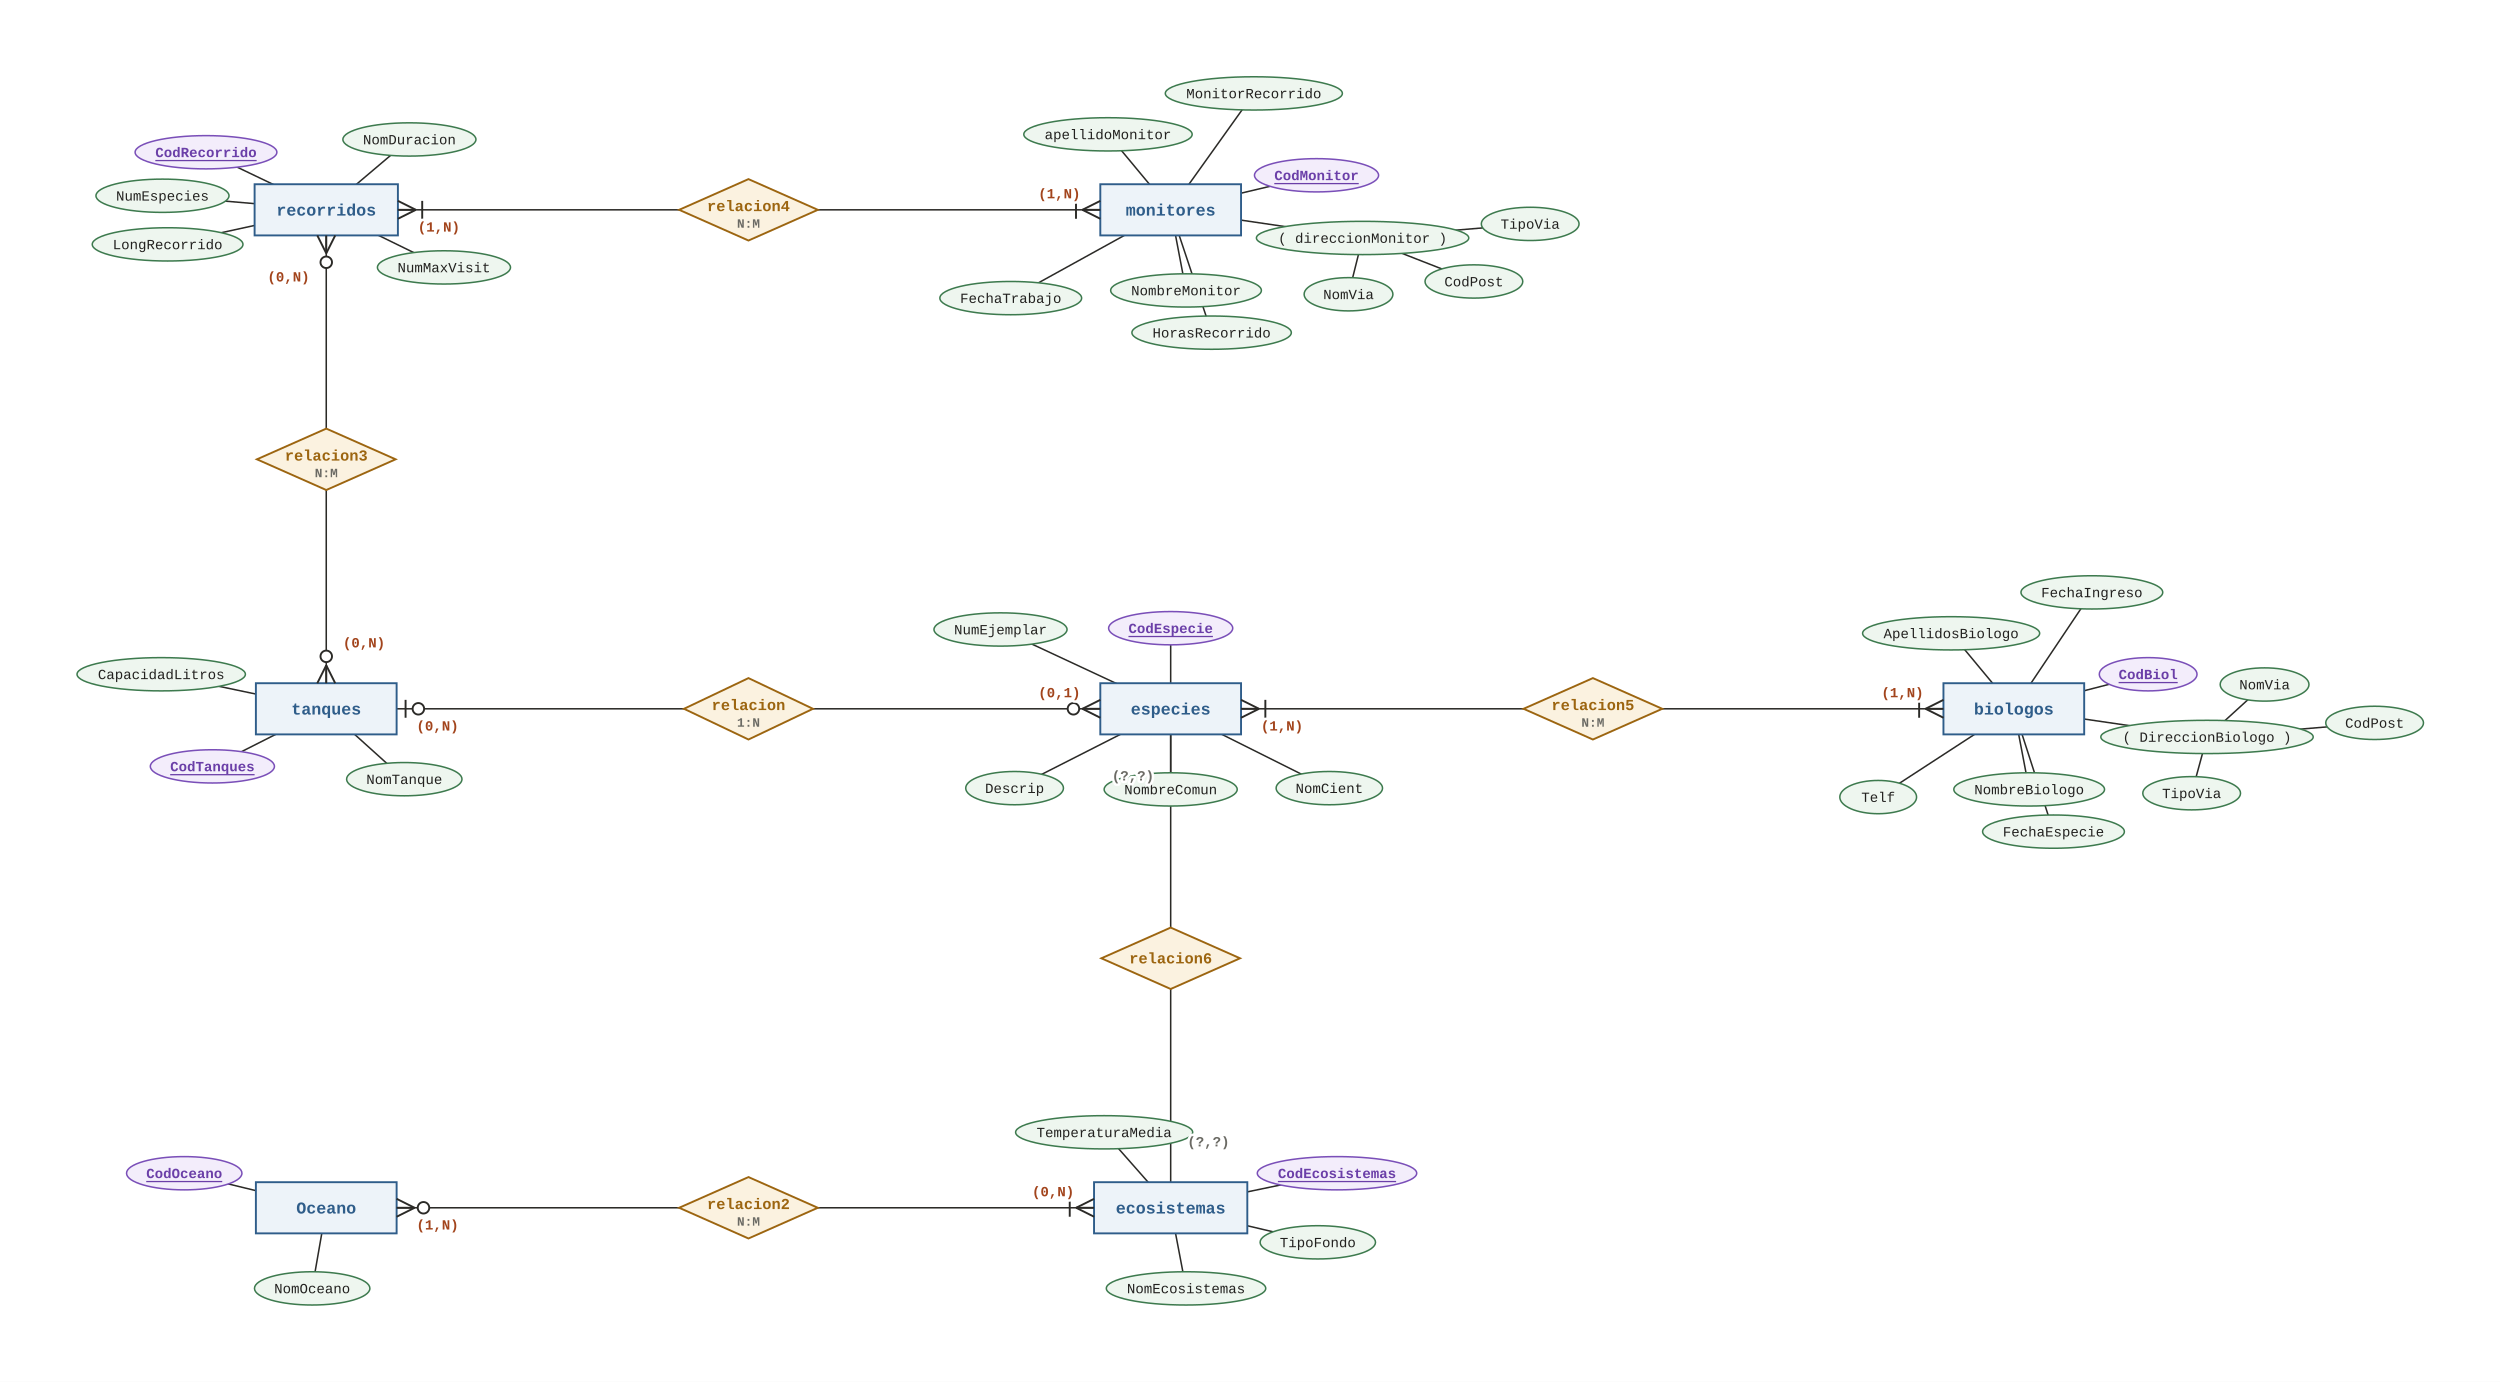
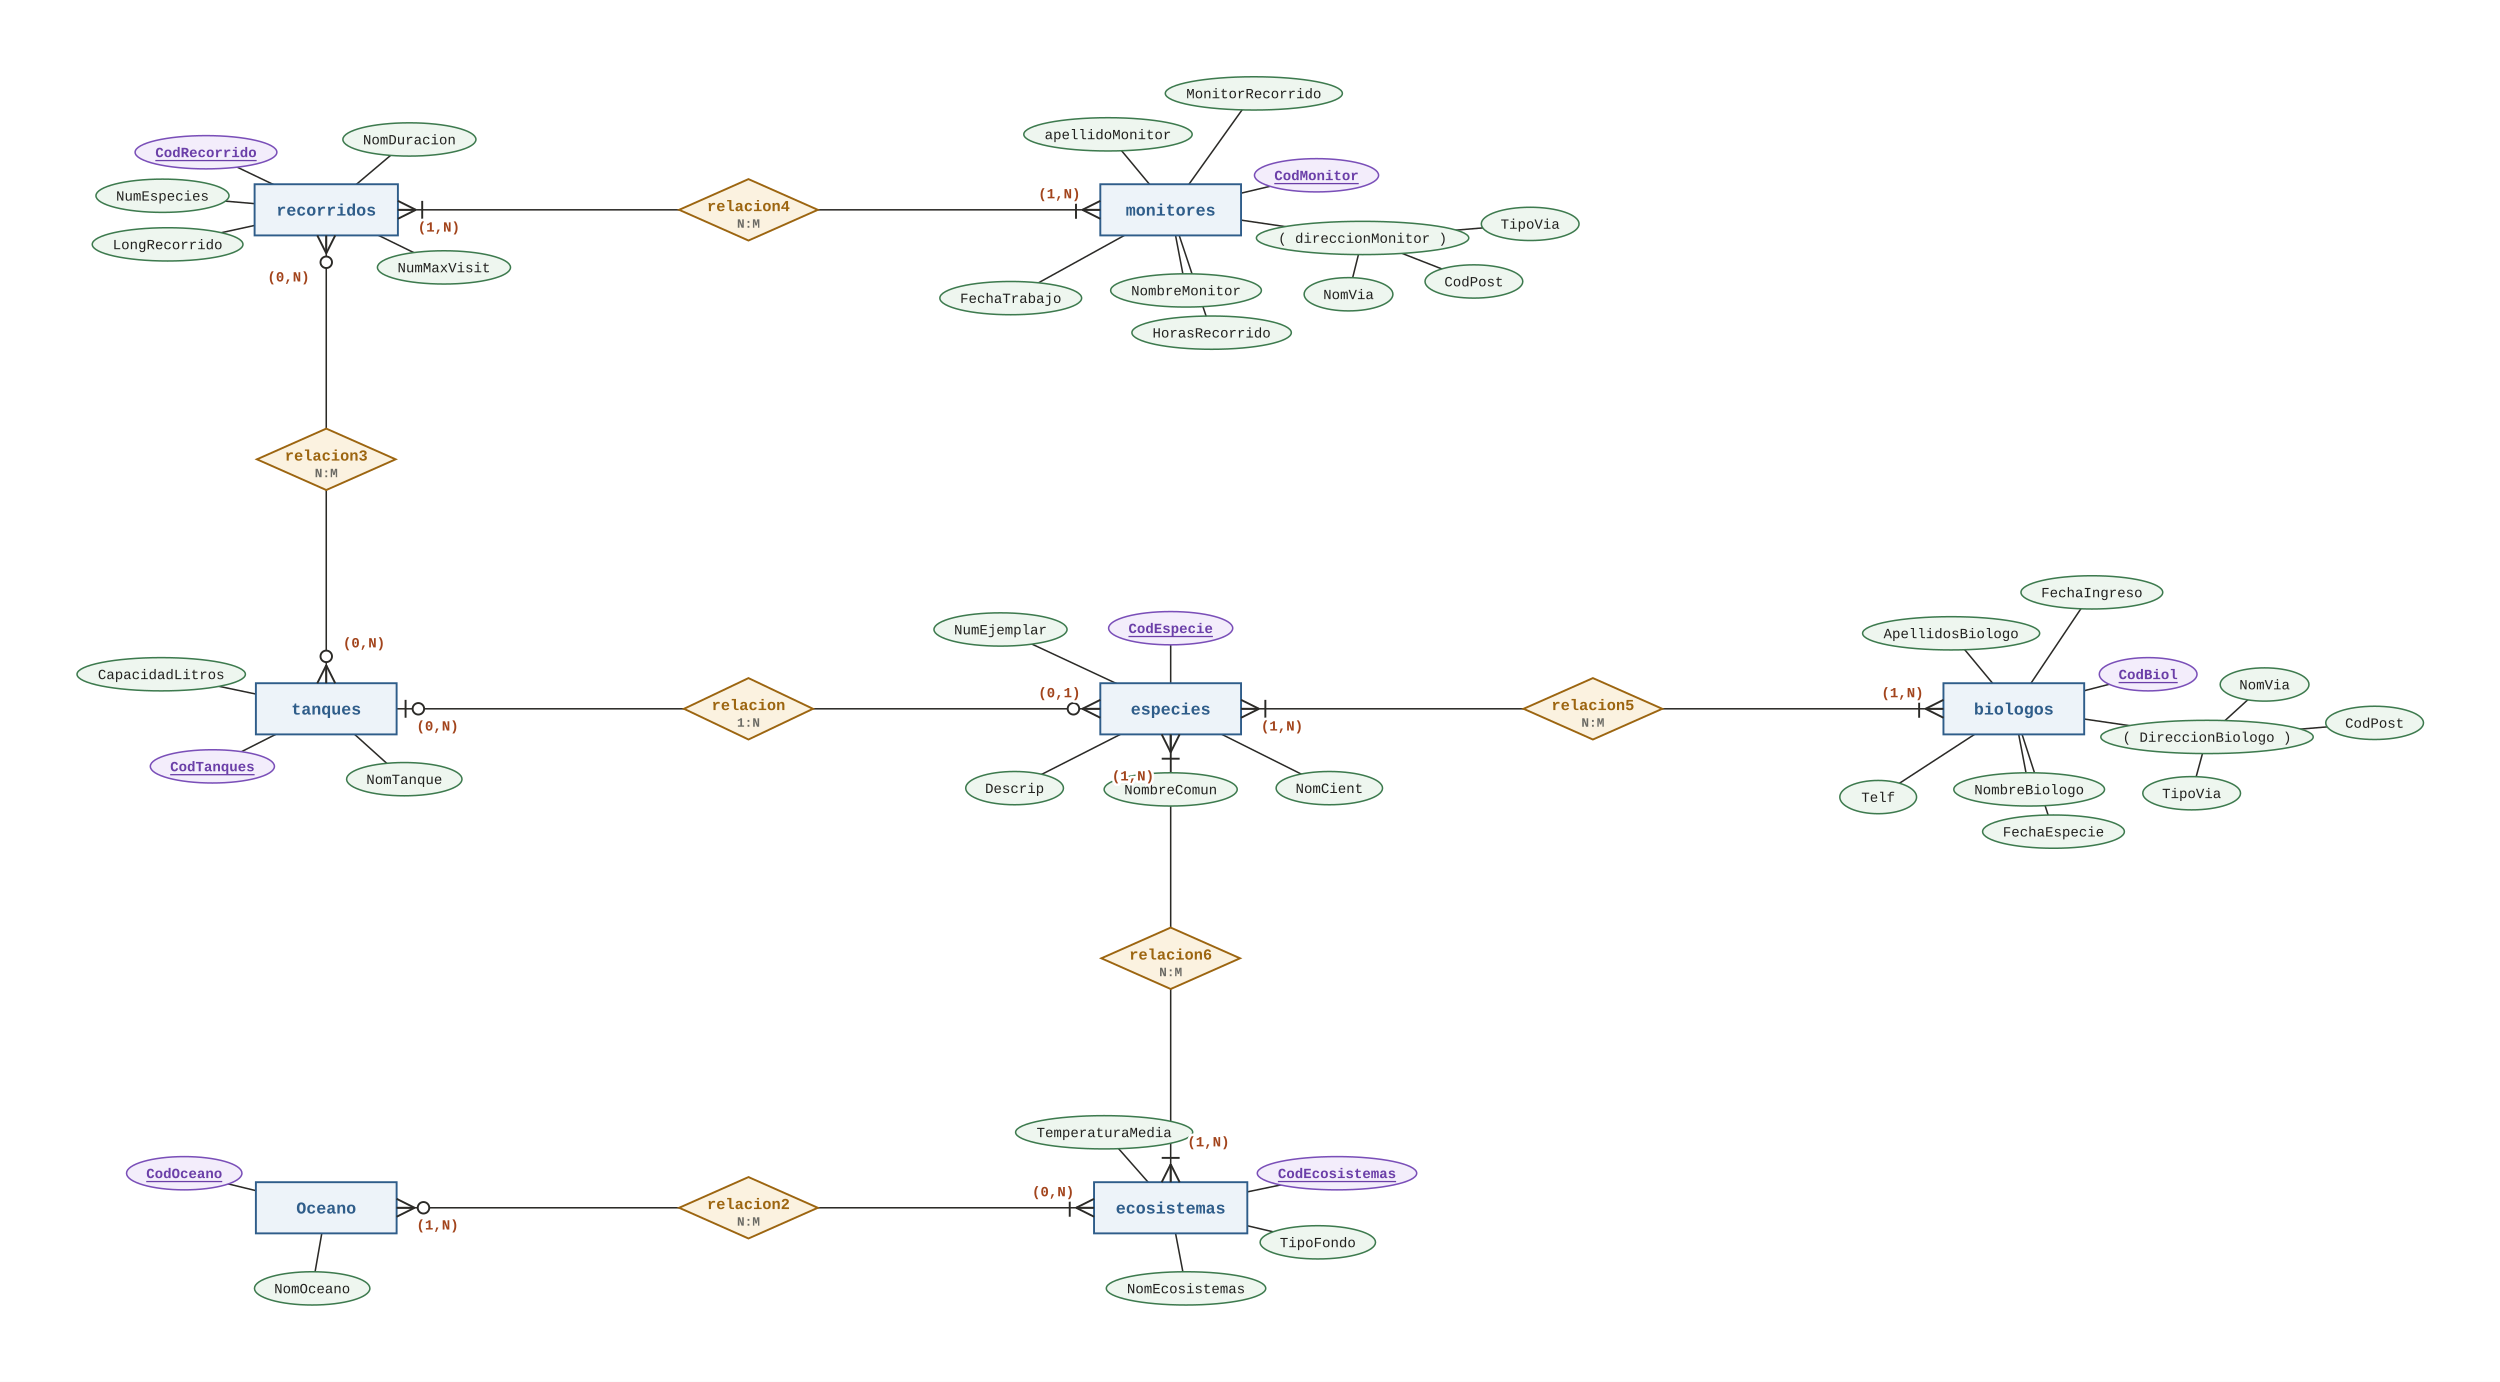
<svg xmlns="http://www.w3.org/2000/svg" viewBox="2023 1460 1954 1080" width="1954" height="1080">
  <style>.ln{stroke:#2B2A27;stroke-width:1.2}.mk{stroke:#2B2A27;stroke-width:1.5;fill:none}.mo{fill:#FFFFFF;stroke:#2B2A27;stroke-width:1.5}
.ent{fill:#EDF3F9;stroke:#2F5D8A;stroke-width:1.5}.dia{fill:#FBF2E0;stroke:#9C6510;stroke-width:1.5}.att{fill:#EEF6EF;stroke:#3D7A4E;stroke-width:1.2}.att.key{fill:#F3EDFB;stroke:#7A4FB8}.att.dr{stroke-dasharray:4 3}
.ent.in,.dia.in{fill:none}.dup{stroke:#C0362C;stroke-width:2.4}
.tx{fill:#22211F;font:11px Consolas,'JetBrains Mono','Courier New',monospace}.txk{fill:#6B3FA8;font-weight:600}.tb{font:600 13px Consolas,'JetBrains Mono','Courier New',monospace;fill:#2F5D8A}.tr{font:600 12px Consolas,'JetBrains Mono','Courier New',monospace;fill:#9C6510}.tt{font:600 10px Consolas,'JetBrains Mono','Courier New',monospace;fill:#6B6A64}
.ul{stroke:#6B3FA8;stroke-width:1}.ul.p{stroke-dasharray:3 2}.card{font:600 11px Consolas,'JetBrains Mono','Courier New',monospace;fill:#A2441C;paint-order:stroke;stroke:#FFFFFF;stroke-width:4px;stroke-linejoin:round}.cardq{fill:#6B6A64}
.tbox{fill:#FFFFFF;stroke:#A9B2C0;stroke-width:1}.thd{fill:#33557F}.thx{font:600 12.5px Consolas,'JetBrains Mono','Courier New',monospace;fill:#FFFFFF}.cx{font:11.5px Consolas,'JetBrains Mono','Courier New',monospace;fill:#22211F}.cpk{fill:#6B3FA8;font-weight:600}.cfk{fill:#A3304A}.cty{fill:#6B6A64;font-weight:400}.uq{font:600 9px Consolas,'JetBrains Mono','Courier New',monospace;fill:#2A7F8F}
.lk{stroke:#6B6A64;stroke-width:1.4;fill:none}.lk.dash{stroke-dasharray:6 4}.lkm{stroke:#6B6A64;stroke-width:1.5;fill:none}.lko{fill:#FFFFFF;stroke:#6B6A64;stroke-width:1.5}
.ipk{fill:#8E5FD0}.ifk{fill:#B4364E}.icol{fill:#2A7F8F}.inul{fill:none;stroke:#2A7F8F;stroke-width:1.3}
.rbox{fill:#FFFFFF;stroke:#22211F;stroke-width:1.1}.rnm{font:600 12.5px Consolas,'JetBrains Mono','Courier New',monospace;fill:#2F5D8A}.rcol{font:12px Consolas,'JetBrains Mono','Courier New',monospace;fill:#22211F}.rpk{font-weight:700;fill:#6B3FA8}.rfk{fill:#A3304A}.rul{stroke:#6B3FA8;stroke-width:1.1}
.rtag{font:600 9.5px Consolas,'JetBrains Mono','Courier New',monospace;fill:#6B6A64}.rarr{fill:none;stroke:#B4364E;stroke-width:1.1}.rhead{fill:#B4364E}
.ent.hd,.dia.hd{fill:none}.ktag{font:700 9px Consolas,'JetBrains Mono','Courier New',monospace;fill:#6B6A64}.rlab{fill:#FFFFFF;stroke:none;opacity:.92}.dia.assoc{stroke-dasharray:5 3}.ln.lid{stroke-width:2.2}.isal{fill:#9C6510}.skt{fill:#2F5D8A}
.thx.dup{fill:#FFC2BD}.cx.dup,.rnm.dup,.rcol.dup{fill:#C0362C;text-decoration:underline}
.note{stroke-width:1.2}.note-fold{stroke-width:1.2}.nc-y{fill:#FFF4C2;stroke:#D2AE36}.nc-b{fill:#DDEBFA;stroke:#7AA3D6}.nc-g{fill:#DFF2E1;stroke:#7DBB87}.nc-p{fill:#FBE1EC;stroke:#D98AAE}.note-fold{filter:brightness(.93)}.note-tx{font:12px 'Segoe UI',Arial,sans-serif;fill:#2B2A27}</style>
  <rect x="2023" y="1460" width="1954" height="1080" fill="#ffffff" />
  <line x1="2938" y1="2014" x2="2938" y2="2077" class="ln" />
  <line x1="2938" y1="2014" x2="3062" y2="2076" class="ln" />
  <line x1="2938" y1="2014" x2="2816" y2="2076" class="ln" />
  <line x1="2938" y1="2014" x2="2805" y2="1952" class="ln" />
  <line x1="2938" y1="2404" x2="2950" y2="2467" class="ln" />
  <line x1="2938" y1="2014" x2="2938" y2="1951" class="ln" />
  <line x1="2938" y1="2404" x2="3068" y2="2377" class="ln" />
  <line x1="2938" y1="2404" x2="2886" y2="2345" class="ln" />
  <line x1="2938" y1="2404" x2="3053" y2="2431" class="ln" />
  <line x1="2278" y1="2014" x2="2339" y2="2069" class="ln" />
  <line x1="2278" y1="2014" x2="2149" y2="1987" class="ln" />
  <line x1="2278" y1="1624" x2="2184" y2="1579" class="ln" />
  <line x1="2278" y1="1624" x2="2343" y2="1569" class="ln" />
  <line x1="2278" y1="1624" x2="2154" y2="1651" class="ln" />
  <line x1="2278" y1="1624" x2="2370" y2="1669" class="ln" />
  <line x1="2278" y1="1624" x2="2150" y2="1613" class="ln" />
  <line x1="2938" y1="1624" x2="2950" y2="1687" class="ln" />
  <line x1="2938" y1="1624" x2="2889" y2="1565" class="ln" />
  <line x1="2938" y1="1624" x2="3088" y2="1646" class="ln" />
  <line x1="2938" y1="1624" x2="2813" y2="1693" class="ln" />
  <line x1="3088" y1="1646" x2="3219" y2="1635" class="ln" />
  <line x1="3088" y1="1646" x2="3077" y2="1690" class="ln" />
  <line x1="3088" y1="1646" x2="3175" y2="1680" class="ln" />
  <line x1="2938" y1="1624" x2="3003" y2="1533" class="ln" />
  <line x1="3597" y1="2014" x2="3609" y2="2077" class="ln" />
  <line x1="3597" y1="2014" x2="3548" y2="1955" class="ln" />
  <line x1="3597" y1="2014" x2="3748" y2="2036" class="ln" />
  <line x1="3597" y1="2014" x2="3491" y2="2083" class="ln" />
  <line x1="3597" y1="2014" x2="3658" y2="1923" class="ln" />
  <line x1="3597" y1="2014" x2="3702" y2="1987" class="ln" />
  <line x1="2938" y1="1624" x2="3052" y2="1597" class="ln" />
  <line x1="3748" y1="2036" x2="3879" y2="2025" class="ln" />
  <line x1="3748" y1="2036" x2="3736" y2="2080" class="ln" />
  <line x1="3748" y1="2036" x2="3793" y2="1995" class="ln" />
  <line x1="2278" y1="2014" x2="2189" y2="2059" class="ln" />
  <line x1="2608" y1="2014" x2="2938" y2="2014" class="ln" />
  <line x1="2608" y1="2014" x2="2278" y2="2014" class="ln" />
  <line x1="2278" y1="2404" x2="2167" y2="2377" class="ln" />
  <line x1="2278" y1="2404" x2="2267" y2="2467" class="ln" />
  <line x1="2608" y1="2404" x2="2278" y2="2404" class="ln" />
  <line x1="2608" y1="2404" x2="2938" y2="2404" class="ln" />
  <line x1="2278" y1="1819" x2="2278" y2="1624" class="ln" />
  <line x1="2278" y1="1819" x2="2278" y2="2014" class="ln" />
  <line x1="2608" y1="1624" x2="2938" y2="1624" class="ln" />
  <line x1="2608" y1="1624" x2="2278" y2="1624" class="ln" />
  <line x1="2938" y1="1624" x2="2970" y2="1720" class="ln" />
  <line x1="3268" y1="2014" x2="2938" y2="2014" class="ln" />
  <line x1="3268" y1="2014" x2="3597" y2="2014" class="ln" />
  <line x1="3597" y1="2014" x2="3628" y2="2110" class="ln" />
  <line x1="2938" y1="2209" x2="2938" y2="2404" class="ln" />
  <line x1="2938" y1="2209" x2="2938" y2="2014" class="ln" />
  <g class="node" data-id="nmwmlq3st1nugp1q">
    <rect x="2883" y="1994" width="110" height="40" class="ent" />
    <text x="2938" y="2018.5" text-anchor="middle" class="tb">especies</text>
  </g>
  <g class="node" data-id="nmwmlq9kf1nv612j">
    <ellipse cx="2938" cy="2077" rx="52" ry="13" class="att" />
    <text x="2938" y="2080.8" text-anchor="middle" class="tx">NombreComun</text>
  </g>
  <g class="node" data-id="nmwmlqhdt1nxv91i">
    <ellipse cx="3062" cy="2076" rx="41.6" ry="13" class="att" />
    <text x="3062" y="2079.8" text-anchor="middle" class="tx">NomCient</text>
  </g>
  <g class="node" data-id="nmwmlqosf1nzrpx4">
    <ellipse cx="2816" cy="2076" rx="38.2" ry="13" class="att" />
    <text x="2816" y="2079.8" text-anchor="middle" class="tx">Descrip</text>
  </g>
  <g class="node" data-id="nmwmls3cg1o16fms">
    <ellipse cx="2805" cy="1952" rx="52" ry="13" class="att" />
    <text x="2805" y="1955.8" text-anchor="middle" class="tx">NumEjemplar</text>
  </g>
  <g class="node" data-id="nmwmlsuwk1o544am">
    <rect x="2878.1" y="2384" width="119.8" height="40" class="ent" />
    <text x="2938" y="2408.5" text-anchor="middle" class="tb">ecosistemas</text>
  </g>
  <g class="node" data-id="nmwmlt76j1o6eex8">
    <ellipse cx="2950" cy="2467" rx="62.3" ry="13" class="att" />
    <text x="2950" y="2470.8" text-anchor="middle" class="tx">NomEcosistemas</text>
  </g>
  <g class="node" data-id="nmwmlu9zg1o8m304">
    <ellipse cx="2938" cy="1951" rx="48.5" ry="13" class="att key" />
    <text x="2938" y="1954.8" text-anchor="middle" class="tx txk">CodEspecie</text>
    <line x1="2905" y1="1957.5" x2="2971" y2="1957.5" class="ul" />
  </g>
  <g class="node" data-id="nmwmluhgc1oa9xli">
    <ellipse cx="3068" cy="2377" rx="62.3" ry="13" class="att key" />
    <text x="3068" y="2380.8" text-anchor="middle" class="tx txk">CodEcosistemas</text>
    <line x1="3021.8" y1="2383.5" x2="3114.2" y2="2383.5" class="ul" />
  </g>
  <g class="node" data-id="nmwmlutc41ocqgp9">
    <ellipse cx="2886" cy="2345" rx="69.2" ry="13" class="att" />
    <text x="2886" y="2348.8" text-anchor="middle" class="tx">TemperaturaMedia</text>
  </g>
  <g class="node" data-id="nmwmlv8u81oe6z0t">
    <ellipse cx="3053" cy="2431" rx="45.1" ry="13" class="att" />
    <text x="3053" y="2434.8" text-anchor="middle" class="tx">TipoFondo</text>
  </g>
  <g class="node" data-id="nmwmlyn111oi5120">
    <rect x="2223" y="1994" width="110" height="40" class="ent" />
    <text x="2278" y="2018.5" text-anchor="middle" class="tb">tanques</text>
  </g>
  <g class="node" data-id="nmwmlz73o1ojqecn">
    <ellipse cx="2339" cy="2069" rx="45.1" ry="13" class="att" />
    <text x="2339" y="2072.8" text-anchor="middle" class="tx">NomTanque</text>
  </g>
  <g class="node" data-id="nmwmlzhpm1olqsv8">
    <ellipse cx="2149" cy="1987" rx="65.8" ry="13" class="att" />
    <text x="2149" y="1990.8" text-anchor="middle" class="tx">CapacidadLitros</text>
  </g>
  <g class="node" data-id="nmwmm04rg1on2ew7">
    <rect x="2222" y="1604" width="112" height="40" class="ent" />
    <text x="2278" y="1628.5" text-anchor="middle" class="tb">recorridos</text>
  </g>
  <g class="node" data-id="nmwmm0hhz1oo2zof">
    <ellipse cx="2184" cy="1579" rx="55.4" ry="13" class="att key" />
    <text x="2184" y="1582.8" text-anchor="middle" class="tx txk">CodRecorrido</text>
    <line x1="2144.4" y1="1585.5" x2="2223.6" y2="1585.5" class="ul" />
  </g>
  <g class="node" data-id="nmwmm0rak1oq5dvb">
    <ellipse cx="2343" cy="1569" rx="52" ry="13" class="att" />
    <text x="2343" y="1572.8" text-anchor="middle" class="tx">NomDuracion</text>
  </g>
  <g class="node" data-id="nmwmm1q3u1os6477">
    <ellipse cx="2154" cy="1651" rx="58.9" ry="13" class="att" />
    <text x="2154" y="1654.8" text-anchor="middle" class="tx">LongRecorrido</text>
  </g>
  <g class="node" data-id="nmwmm2jk21ou8le7">
    <ellipse cx="2370" cy="1669" rx="52" ry="13" class="att" />
    <text x="2370" y="1672.8" text-anchor="middle" class="tx">NumMaxVisit</text>
  </g>
  <g class="node" data-id="nmwmm30rn1owrddh">
    <ellipse cx="2150" cy="1613" rx="52" ry="13" class="att" />
    <text x="2150" y="1616.8" text-anchor="middle" class="tx">NumEspecies</text>
  </g>
  <g class="node" data-id="nmwmm43j01oyr75p">
    <rect x="2883" y="1604" width="110" height="40" class="ent" />
    <text x="2938" y="1628.5" text-anchor="middle" class="tb">monitores</text>
  </g>
  <g class="node" data-id="nmwmm4cck1ozzlka">
    <ellipse cx="2950" cy="1687" rx="58.9" ry="13" class="att" />
    <text x="2950" y="1690.8" text-anchor="middle" class="tx">NombreMonitor</text>
  </g>
  <g class="node" data-id="nmwmm4saa1p1wcw0">
    <ellipse cx="2889" cy="1565" rx="65.8" ry="13" class="att" />
    <text x="2889" y="1568.8" text-anchor="middle" class="tx">apellidoMonitor</text>
  </g>
  <g class="node" data-id="nmwmm4ufe1p3042t">
    <ellipse cx="3088" cy="1646" rx="83" ry="13" class="att" />
    <text x="3088" y="1649.8" text-anchor="middle" class="tx">( direccionMonitor )</text>
  </g>
  <g class="node" data-id="nmwmm55un1p5k8r1">
    <ellipse cx="2813" cy="1693" rx="55.4" ry="13" class="att" />
    <text x="2813" y="1696.8" text-anchor="middle" class="tx">FechaTrabajo</text>
  </g>
  <g class="node" data-id="nmwmm5zat1p78uws">
    <ellipse cx="3219" cy="1635" rx="38.2" ry="13" class="att" />
    <text x="3219" y="1638.8" text-anchor="middle" class="tx">TipoVia</text>
  </g>
  <g class="node" data-id="nmwmm63gt1p9plnq">
    <ellipse cx="3077" cy="1690" rx="34.7" ry="13" class="att" />
    <text x="3077" y="1693.8" text-anchor="middle" class="tx">NomVia</text>
  </g>
  <g class="node" data-id="nmwmm668f1pbqrzq">
    <ellipse cx="3175" cy="1680" rx="38.2" ry="13" class="att" />
    <text x="3175" y="1683.8" text-anchor="middle" class="tx">CodPost</text>
  </g>
  <g class="node" data-id="nmwmm7n781pf4ok1">
    <ellipse cx="3003" cy="1533" rx="69.2" ry="13" class="att" />
    <text x="3003" y="1536.8" text-anchor="middle" class="tx">MonitorRecorrido</text>
  </g>
  <g class="node" data-id="nmwmm81181pholdc">
    <rect x="3542" y="1994" width="110" height="40" class="ent" />
    <text x="3597" y="2018.5" text-anchor="middle" class="tb">biologos</text>
  </g>
  <g class="node" data-id="nmwmm88qc1pio2yb">
    <ellipse cx="3609" cy="2077" rx="58.9" ry="13" class="att" />
    <text x="3609" y="2080.8" text-anchor="middle" class="tx">NombreBiologo</text>
  </g>
  <g class="node" data-id="nmwmm8v6o1pkcwz3">
    <ellipse cx="3548" cy="1955" rx="69.2" ry="13" class="att" />
    <text x="3548" y="1958.8" text-anchor="middle" class="tx">ApellidosBiologo</text>
  </g>
  <g class="node" data-id="nmwmmatmr1pmsmsg">
    <ellipse cx="3748" cy="2036" rx="83" ry="13" class="att" />
    <text x="3748" y="2039.8" text-anchor="middle" class="tx">( DireccionBiologo )</text>
  </g>
  <g class="node" data-id="nmwmmcl0l1porlhl">
    <ellipse cx="3491" cy="2083" rx="30" ry="13" class="att" />
    <text x="3491" y="2086.8" text-anchor="middle" class="tx">Telf</text>
  </g>
  <g class="node" data-id="nmwmmcs231pqok2a">
    <ellipse cx="3658" cy="1923" rx="55.4" ry="13" class="att" />
    <text x="3658" y="1926.8" text-anchor="middle" class="tx">FechaIngreso</text>
  </g>
  <g class="node" data-id="nmwmmd6381pssyfu">
    <ellipse cx="3702" cy="1987" rx="38.2" ry="13" class="att key" />
    <text x="3702" y="1990.8" text-anchor="middle" class="tx txk">CodBiol</text>
    <line x1="3678.9" y1="1993.5" x2="3725.1" y2="1993.5" class="ul" />
  </g>
  <g class="node" data-id="nmwmmdeic1puypxf">
    <ellipse cx="3052" cy="1597" rx="48.5" ry="13" class="att key" />
    <text x="3052" y="1600.8" text-anchor="middle" class="tx txk">CodMonitor</text>
    <line x1="3019" y1="1603.5" x2="3085" y2="1603.5" class="ul" />
  </g>
  <g class="node" data-id="nmwmme4u41pwlxij">
    <ellipse cx="3879" cy="2025" rx="38.2" ry="13" class="att" />
    <text x="3879" y="2028.8" text-anchor="middle" class="tx">CodPost</text>
  </g>
  <g class="node" data-id="nmwmmf36c1pyyq8l">
    <ellipse cx="3736" cy="2080" rx="38.2" ry="13" class="att" />
    <text x="3736" y="2083.8" text-anchor="middle" class="tx">TipoVia</text>
  </g>
  <g class="node" data-id="nmwmmfeh71q05hvk">
    <ellipse cx="3793" cy="1995" rx="34.7" ry="13" class="att" />
    <text x="3793" y="1998.8" text-anchor="middle" class="tx">NomVia</text>
  </g>
  <g class="node" data-id="nmwmmgbbo1q2vvmu">
    <ellipse cx="2189" cy="2059" rx="48.5" ry="13" class="att key" />
    <text x="2189" y="2062.8" text-anchor="middle" class="tx txk">CodTanques</text>
    <line x1="2156" y1="2065.5" x2="2222" y2="2065.5" class="ul" />
  </g>
  <g class="node" data-id="nmwmminrg1q44jqm">
    <polygon points="2608,1990 2658.4,2014 2608,2038 2557.6,2014" class="dia" />
    <text x="2608" y="2015" text-anchor="middle" class="tr">relacion</text>
    <text x="2608" y="2028" text-anchor="middle" class="tt">1:N</text>
  </g>
  <g class="node" data-id="nmwmmlkwk1q7lmry">
    <rect x="2223" y="2384" width="110" height="40" class="ent" />
    <text x="2278" y="2408.5" text-anchor="middle" class="tb">Oceano</text>
  </g>
  <g class="node" data-id="nmwmmm03o1q8o4i6">
    <ellipse cx="2167" cy="2377" rx="45.1" ry="13" class="att key" />
    <text x="2167" y="2380.8" text-anchor="middle" class="tx txk">CodOceano</text>
    <line x1="2137.3" y1="2383.5" x2="2196.7" y2="2383.5" class="ul" />
  </g>
  <g class="node" data-id="nmwmmm4691qa7ywm">
    <ellipse cx="2267" cy="2467" rx="45.1" ry="13" class="att" />
    <text x="2267" y="2470.8" text-anchor="middle" class="tx">NomOceano</text>
  </g>
  <g class="node" data-id="nmwmmmo701qcfmvz">
    <polygon points="2608,2380 2662.2,2404 2608,2428 2553.8,2404" class="dia" />
    <text x="2608" y="2405" text-anchor="middle" class="tr">relacion2</text>
    <text x="2608" y="2418" text-anchor="middle" class="tt">N:M</text>
  </g>
  <g class="node" data-id="nmwmmoo6b1qfdfnk">
    <polygon points="2278,1795 2332.2,1819 2278,1843 2223.8,1819" class="dia" />
    <text x="2278" y="1820" text-anchor="middle" class="tr">relacion3</text>
    <text x="2278" y="1833" text-anchor="middle" class="tt">N:M</text>
  </g>
  <g class="node" data-id="nmwmmqplg1qj8svq">
    <polygon points="2608,1600 2662.2,1624 2608,1648 2553.8,1624" class="dia" />
    <text x="2608" y="1625" text-anchor="middle" class="tr">relacion4</text>
    <text x="2608" y="1638" text-anchor="middle" class="tt">N:M</text>
  </g>
  <g class="node" data-id="nmwmmup371qqpa2k">
    <ellipse cx="2970" cy="1720" rx="62.3" ry="13" class="att" />
    <text x="2970" y="1723.8" text-anchor="middle" class="tx">HorasRecorrido</text>
  </g>
  <g class="node" data-id="nmwmmvlzg1qscxcj">
    <polygon points="3268,1990 3322.2,2014 3268,2038 3213.8,2014" class="dia" />
    <text x="3268" y="2015" text-anchor="middle" class="tr">relacion5</text>
    <text x="3268" y="2028" text-anchor="middle" class="tt">N:M</text>
  </g>
  <g class="node" data-id="nmwmmwbv81qvvnjq">
    <ellipse cx="3628" cy="2110" rx="55.4" ry="13" class="att" />
    <text x="3628" y="2113.8" text-anchor="middle" class="tx">FechaEspecie</text>
  </g>
  <g class="node" data-id="nmwmn0x4b1qxklrm">
    <polygon points="2938,2185 2992.2,2209 2938,2233 2883.8,2209" class="dia" />
-     <text x="2938" y="2213" text-anchor="middle" class="tr">relacion6</text>
+     <text x="2938" y="2210" text-anchor="middle" class="tr">relacion6</text>
+     <text x="2938" y="2223" text-anchor="middle" class="tt">N:M</text>
  </g>
  <line x1="2869" y1="2014" x2="2883" y2="2007" class="mk" />
  <line x1="2869" y1="2014" x2="2883" y2="2014" class="mk" />
  <line x1="2869" y1="2014" x2="2883" y2="2021" class="mk" />
  <circle cx="2862" cy="2014" r="4.5" class="mo" />
  <line x1="2340" y1="2021" x2="2340" y2="2007" class="mk" />
  <circle cx="2350" cy="2014" r="4.5" class="mo" />
  <line x1="2347" y1="2404" x2="2333" y2="2411" class="mk" />
  <line x1="2347" y1="2404" x2="2333" y2="2404" class="mk" />
  <line x1="2347" y1="2404" x2="2333" y2="2397" class="mk" />
  <circle cx="2354" cy="2404" r="4.5" class="mo" />
  <line x1="2864.1" y1="2404" x2="2878.1" y2="2397" class="mk" />
  <line x1="2864.1" y1="2404" x2="2878.1" y2="2404" class="mk" />
  <line x1="2864.1" y1="2404" x2="2878.1" y2="2411" class="mk" />
  <line x1="2859.1" y1="2397" x2="2859.1" y2="2411" class="mk" />
  <line x1="2278" y1="1658" x2="2271" y2="1644" class="mk" />
  <line x1="2278" y1="1658" x2="2278" y2="1644" class="mk" />
  <line x1="2278" y1="1658" x2="2285" y2="1644" class="mk" />
  <circle cx="2278" cy="1665" r="4.5" class="mo" />
  <line x1="2278" y1="1980" x2="2285" y2="1994" class="mk" />
  <line x1="2278" y1="1980" x2="2278" y2="1994" class="mk" />
  <line x1="2278" y1="1980" x2="2271" y2="1994" class="mk" />
  <circle cx="2278" cy="1973" r="4.5" class="mo" />
  <line x1="2869" y1="1624" x2="2883" y2="1617" class="mk" />
  <line x1="2869" y1="1624" x2="2883" y2="1624" class="mk" />
  <line x1="2869" y1="1624" x2="2883" y2="1631" class="mk" />
  <line x1="2864" y1="1617" x2="2864" y2="1631" class="mk" />
  <line x1="2348" y1="1624" x2="2334" y2="1631" class="mk" />
  <line x1="2348" y1="1624" x2="2334" y2="1624" class="mk" />
  <line x1="2348" y1="1624" x2="2334" y2="1617" class="mk" />
  <line x1="2353" y1="1631" x2="2353" y2="1617" class="mk" />
  <line x1="3007" y1="2014" x2="2993" y2="2021" class="mk" />
  <line x1="3007" y1="2014" x2="2993" y2="2014" class="mk" />
  <line x1="3007" y1="2014" x2="2993" y2="2007" class="mk" />
  <line x1="3012" y1="2021" x2="3012" y2="2007" class="mk" />
  <line x1="3528" y1="2014" x2="3542" y2="2007" class="mk" />
  <line x1="3528" y1="2014" x2="3542" y2="2014" class="mk" />
  <line x1="3528" y1="2014" x2="3542" y2="2021" class="mk" />
  <line x1="3523" y1="2007" x2="3523" y2="2021" class="mk" />
+   <line x1="2938" y1="2370" x2="2945" y2="2384" class="mk" />
+   <line x1="2938" y1="2370" x2="2938" y2="2384" class="mk" />
+   <line x1="2938" y1="2370" x2="2931" y2="2384" class="mk" />
+   <line x1="2945" y1="2365" x2="2931" y2="2365" class="mk" />
+   <line x1="2938" y1="2048" x2="2931" y2="2034" class="mk" />
+   <line x1="2938" y1="2048" x2="2938" y2="2034" class="mk" />
+   <line x1="2938" y1="2048" x2="2945" y2="2034" class="mk" />
+   <line x1="2931" y1="2053" x2="2945" y2="2053" class="mk" />
  <text x="2851" y="2005" text-anchor="middle" class="card">(0,1)</text>
  <text x="2365" y="2031" text-anchor="middle" class="card">(0,N)</text>
  <text x="2365" y="2421" text-anchor="middle" class="card">(1,N)</text>
  <text x="2846.1" y="2395" text-anchor="middle" class="card">(0,N)</text>
  <text x="2265" y="1680" text-anchor="end" class="card">(0,N)</text>
  <text x="2291" y="1966" text-anchor="start" class="card">(0,N)</text>
  <text x="2851" y="1615" text-anchor="middle" class="card">(1,N)</text>
  <text x="2366" y="1641" text-anchor="middle" class="card">(1,N)</text>
  <text x="3025" y="2031" text-anchor="middle" class="card">(1,N)</text>
  <text x="3510" y="2005" text-anchor="middle" class="card">(1,N)</text>
-   <text x="2951" y="2356" text-anchor="start" class="card cardq">(?,?)</text>
-   <text x="2925" y="2070" text-anchor="end" class="card cardq">(?,?)</text>
+   <text x="2951" y="2356" text-anchor="start" class="card">(1,N)</text>
+   <text x="2925" y="2070" text-anchor="end" class="card">(1,N)</text>
</svg>
